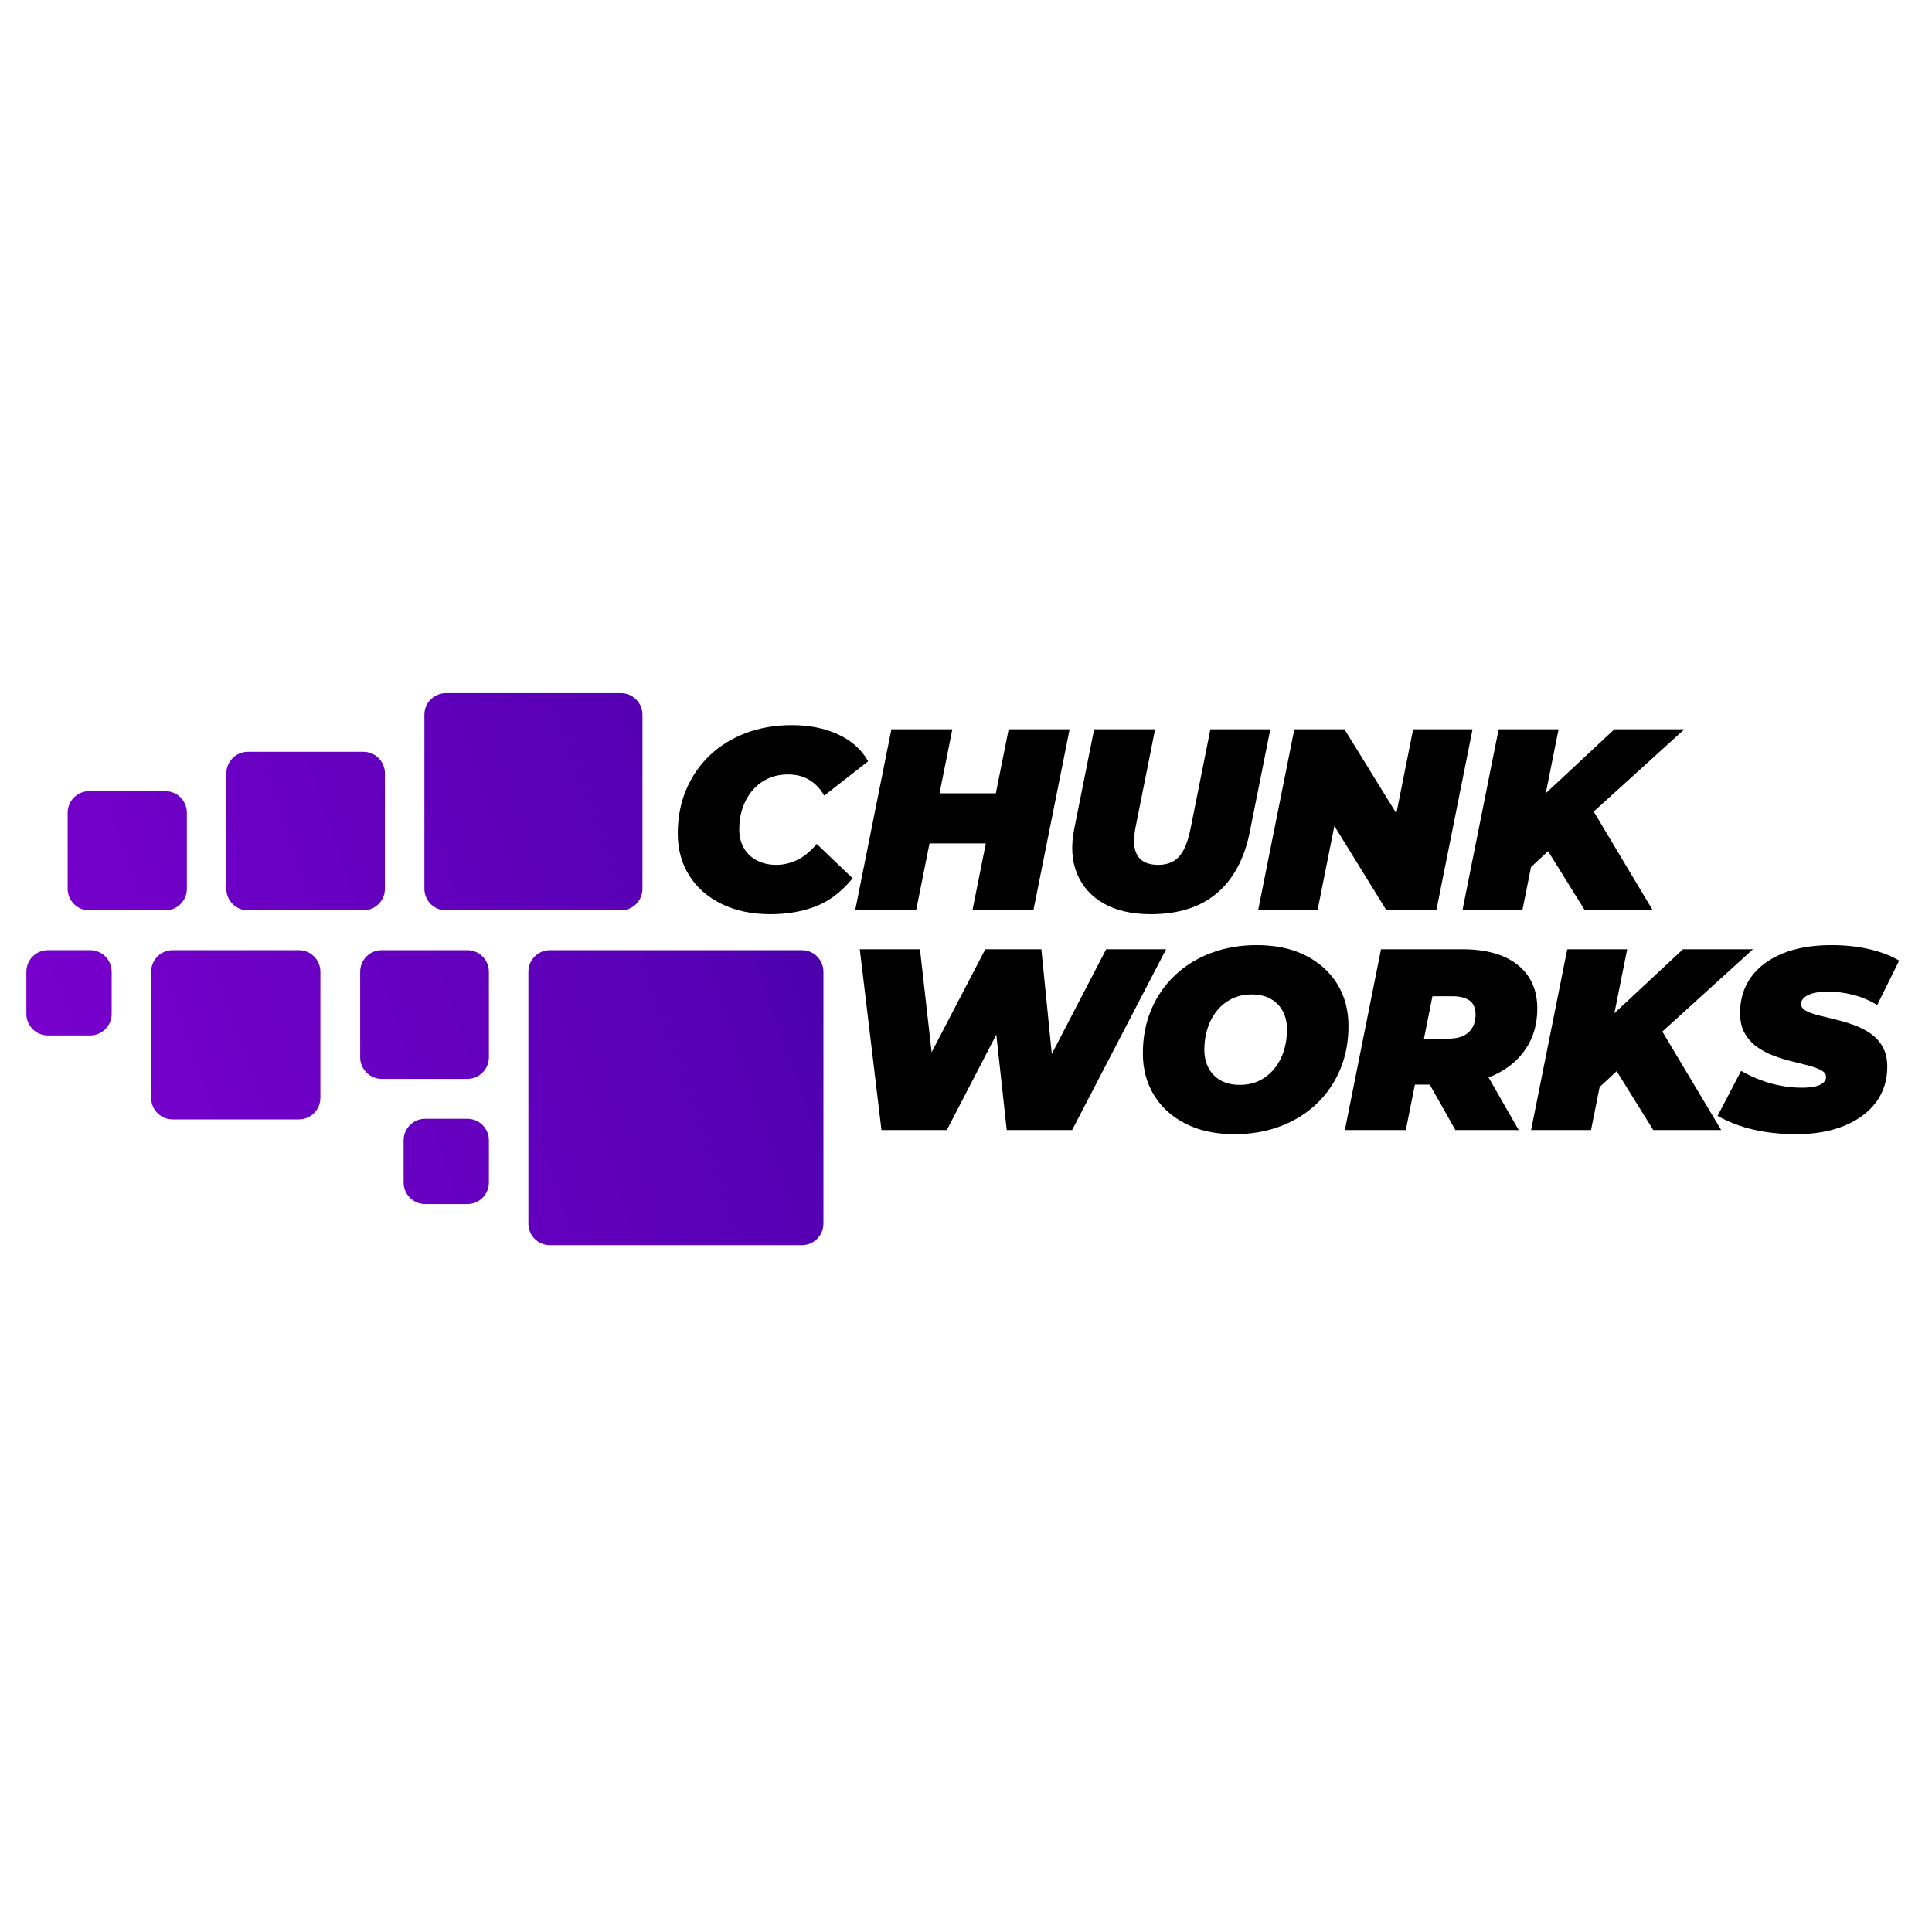
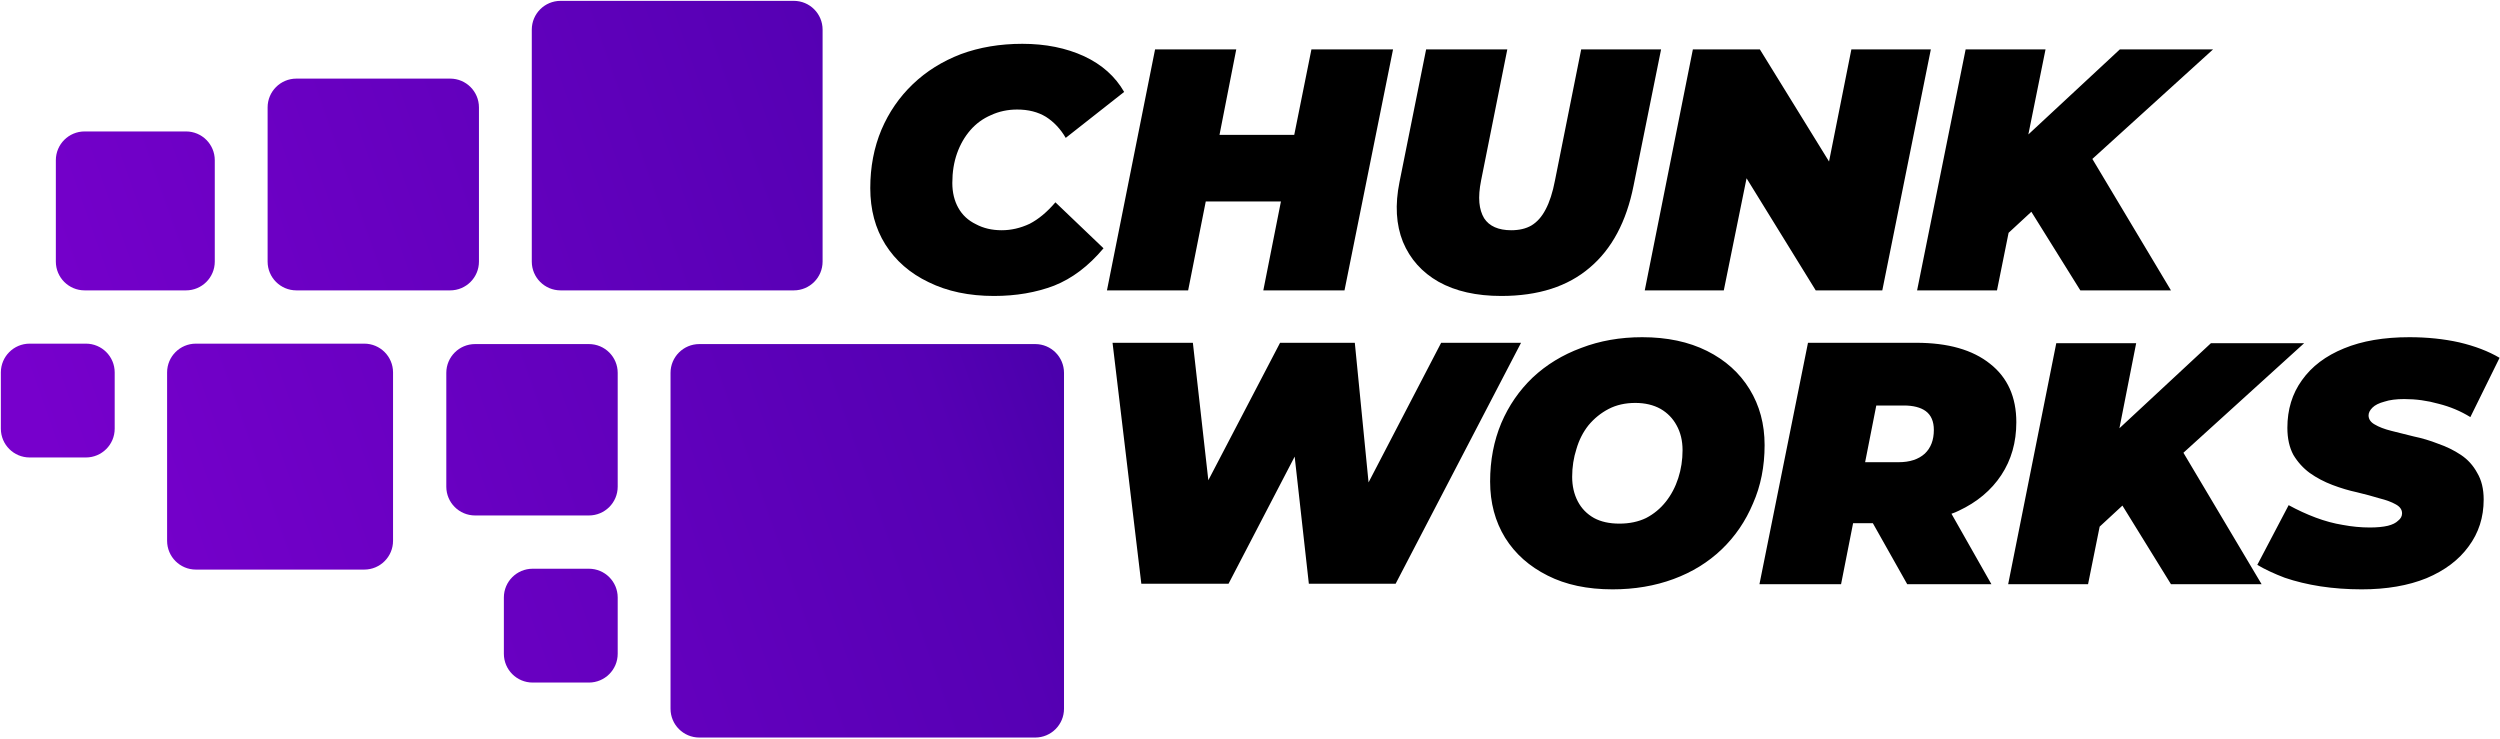
- <svg xmlns="http://www.w3.org/2000/svg" viewBox="0 0 600 600" version="1.1" xml:space="preserve" style="fill-rule:evenodd;clip-rule:evenodd;stroke-linejoin:round;stroke-miterlimit:2;">
-   <g transform="matrix(1.18474,0,0,1.18474,24.3678,-252.607)">
-     <g transform="matrix(0.607827,0,0,0.607827,143.585,236.127)">
-       <path d="M131.712,416.099L154.86,371.682L179.033,371.682L183.54,416.831L206.993,371.682L232.836,371.682L192.289,449.659L164.106,449.659L159.6,408.513L138.262,449.659L110.079,449.659L100.722,371.682L126.677,371.682L131.712,416.099Z" style="fill-rule:nonzero;" />
-     </g>
-     <g transform="matrix(0.168541,0,0,0.168541,-144.561,304.535)">
-       <path d="M2655.81,1222.19C2626.61,1222.19 2601.37,1216.84 2580.08,1206.12C2558.79,1195.41 2542.32,1180.61 2530.67,1161.73C2519.01,1142.85 2513.19,1121.09 2513.19,1096.45C2513.19,1071.54 2517.54,1048.84 2526.25,1028.36C2534.95,1007.87 2547.2,990.123 2563.01,975.125C2578.81,960.127 2597.55,948.544 2619.25,940.375C2640.94,932.207 2664.64,928.122 2690.36,928.122C2719.55,928.122 2744.79,933.479 2766.08,944.192C2787.37,954.905 2803.85,969.702 2815.5,988.583C2827.15,1007.47 2832.97,1029.23 2832.97,1053.87C2832.97,1078.77 2828.62,1101.47 2819.91,1121.96C2811.21,1142.45 2798.96,1160.19 2783.16,1175.19C2767.35,1190.19 2748.61,1201.77 2726.91,1209.94C2705.22,1218.11 2681.52,1222.19 2655.81,1222.19ZM2663.84,1145.46C2675.62,1145.46 2686,1143.18 2694.97,1138.63C2703.95,1134.08 2711.65,1127.79 2718.08,1119.75C2724.5,1111.71 2729.32,1102.54 2732.54,1092.23C2735.75,1081.92 2737.36,1071.01 2737.36,1059.49C2737.36,1048.51 2735.15,1038.93 2730.73,1030.77C2726.31,1022.6 2720.02,1016.24 2711.85,1011.68C2703.68,1007.13 2693.84,1004.85 2682.32,1004.85C2670.8,1004.85 2660.49,1007.13 2651.39,1011.68C2642.28,1016.24 2634.51,1022.53 2628.09,1030.57C2621.66,1038.6 2616.84,1047.77 2613.62,1058.08C2610.41,1068.39 2608.8,1079.31 2608.8,1090.83C2608.8,1101.54 2611.01,1111.05 2615.43,1119.35C2619.85,1127.65 2626.14,1134.08 2634.31,1138.63C2642.48,1143.18 2652.32,1145.46 2663.84,1145.46Z" style="fill-rule:nonzero;" />
-     </g>
-     <g transform="matrix(0.607827,0,0,0.607827,143.585,236.127)">
-       <path d="M340.132,430.053L336.211,449.659L309.922,449.659L325.517,371.682L360.495,371.682C370.818,371.682 378.801,373.929 384.445,378.422C390.089,382.915 392.911,389.209 392.911,397.303C392.911,403.838 391.296,409.557 388.065,414.458C384.835,419.359 380.268,423.184 374.364,425.932C373.563,426.305 372.742,426.652 371.902,426.974L384.891,449.659L357.599,449.659L346.528,430.053L340.132,430.053ZM344.047,410.225L354.814,410.225C358.453,410.225 361.275,409.315 363.28,407.496C365.285,405.676 366.288,403.133 366.288,399.865C366.288,397.043 365.415,395.02 363.67,393.794C361.925,392.569 359.53,391.956 356.485,391.956L347.691,391.956L344.047,410.225Z" style="fill-rule:nonzero;" />
-     </g>
-     <g transform="matrix(0.607827,0,0,0.607827,143.585,236.127)">
-       <path d="M426.159,399.27L455.738,371.682L485.926,371.682L446.836,407.18L472.224,449.659L442.928,449.659L427.149,424.264L419.793,431.1L416.081,449.659L390.238,449.659L405.833,371.682L431.677,371.682L426.159,399.27Z" style="fill-rule:nonzero;" />
-     </g>
-     <g transform="matrix(0.168541,0,0,0.168541,-144.561,304.535)">
-       <path d="M3528.78,1222.19C3512.17,1222.19 3496.24,1220.99 3480.97,1218.58C3465.7,1216.17 3451.84,1212.75 3439.39,1208.33C3426.94,1203.91 3416.16,1199.03 3407.05,1193.67L3443.61,1123.77C3454.05,1129.66 3464.57,1134.55 3475.14,1138.43C3485.72,1142.31 3496.3,1145.19 3506.88,1147.07C3517.46,1148.94 3527.97,1149.88 3538.42,1149.88C3546.72,1149.88 3553.62,1149.21 3559.11,1147.87C3564.6,1146.53 3568.75,1144.59 3571.56,1142.05C3574.37,1139.5 3575.78,1136.62 3575.78,1133.41C3575.78,1129.12 3573.37,1125.64 3568.55,1122.96C3563.73,1120.29 3557.37,1117.88 3549.47,1115.73C3541.57,1113.59 3532.86,1111.38 3523.35,1109.1C3513.85,1106.83 3504.27,1103.88 3494.63,1100.27C3484.99,1096.65 3476.22,1092.03 3468.32,1086.41C3460.41,1080.78 3454.05,1073.68 3449.23,1065.11C3444.41,1056.54 3442,1046.1 3442,1033.78C3442,1012.35 3447.69,993.739 3459.08,977.937C3470.46,962.136 3486.8,949.883 3508.09,941.179C3529.38,932.474 3554.76,928.122 3584.22,928.122C3605.11,928.122 3624.59,930.198 3642.67,934.349C3660.75,938.5 3676.35,944.46 3689.47,952.226L3655.32,1021.33C3644.07,1014.36 3631.82,1009.14 3618.56,1005.66C3605.31,1002.18 3591.85,1000.44 3578.19,1000.44C3569.08,1000.44 3561.45,1001.31 3555.29,1003.05C3549.13,1004.79 3544.51,1007.13 3541.43,1010.08C3538.35,1013.02 3536.81,1016.1 3536.81,1019.32C3536.81,1023.6 3539.22,1027.15 3544.04,1029.96C3548.86,1032.77 3555.29,1035.18 3563.33,1037.19C3571.36,1039.2 3580.13,1041.35 3589.64,1043.62C3599.15,1045.9 3608.66,1048.71 3618.16,1052.06C3627.67,1055.4 3636.44,1059.82 3644.48,1065.32C3652.51,1070.81 3658.94,1077.77 3663.76,1086.2C3668.58,1094.64 3670.99,1105.02 3670.99,1117.34C3670.99,1138.23 3665.23,1156.51 3653.72,1172.18C3642.2,1187.84 3625.8,1200.1 3604.5,1208.93C3583.21,1217.77 3557.97,1222.19 3528.78,1222.19Z" style="fill-rule:nonzero;" />
-     </g>
-   </g>
-   <g transform="matrix(0.446298,0,0,0.446298,-48.35,31.8728)">
-     <path d="M681.324,604.757C681.324,596.478 674.603,589.757 666.324,589.757L491.011,589.757C482.732,589.757 476.011,596.478 476.011,604.757L476.011,780.07C476.011,788.349 482.732,795.07 491.011,795.07L666.324,795.07C674.603,795.07 681.324,788.349 681.324,780.07L681.324,604.757ZM448.537,722.081C448.537,713.802 441.816,707.081 433.537,707.081L404.189,707.081C395.911,707.081 389.189,713.802 389.189,722.081L389.189,751.429C389.189,759.707 395.911,766.429 404.189,766.429L433.537,766.429C441.816,766.429 448.537,759.707 448.537,751.429L448.537,722.081ZM331.283,604.757C331.283,596.478 324.561,589.757 316.283,589.757L228.511,589.757C220.232,589.757 213.511,596.478 213.511,604.757L213.511,692.529C213.511,700.808 220.232,707.529 228.511,707.529L316.283,707.529C324.561,707.529 331.283,700.808 331.283,692.529L331.283,604.757ZM448.537,604.757C448.537,596.478 441.816,589.757 433.537,589.757L373.968,589.757C365.69,589.757 358.968,596.478 358.968,604.757L358.968,664.326C358.968,672.605 365.69,679.326 373.968,679.326L433.537,679.326C441.816,679.326 448.537,672.605 448.537,664.326L448.537,604.757ZM186.037,604.757C186.037,596.478 179.316,589.757 171.037,589.757L141.689,589.757C133.41,589.757 126.689,596.478 126.689,604.757L126.689,634.105C126.689,642.384 133.41,649.105 141.689,649.105L171.037,649.105C179.316,649.105 186.037,642.384 186.037,634.105L186.037,604.757ZM555.388,425.917C555.388,417.639 548.667,410.917 540.388,410.917L418.658,410.917C410.38,410.917 403.658,417.639 403.658,425.917L403.658,547.059C403.658,555.338 410.38,562.059 418.658,562.059L540.388,562.059C548.667,562.059 555.388,555.338 555.388,547.059L555.388,425.917ZM376.185,466.716C376.185,458.438 369.463,451.716 361.185,451.716L280.842,451.716C272.563,451.716 265.842,458.438 265.842,466.716L265.842,547.059C265.842,555.338 272.563,562.059 280.842,562.059L361.185,562.059C369.463,562.059 376.185,555.338 376.185,547.059L376.185,466.716ZM238.368,494.109C238.368,485.831 231.647,479.109 223.368,479.109L170.418,479.109C162.139,479.109 155.418,485.831 155.418,494.109L155.418,547.059C155.418,555.338 162.139,562.059 170.418,562.059L223.368,562.059C231.647,562.059 238.368,555.338 238.368,547.059L238.368,494.109Z" style="fill:url(#_Linear1);" />
-   </g>
-   <g transform="matrix(0.199677,0,0,0.199677,125.392,39.8704)">
-     <path d="M570.399,1222.19C541.474,1222.19 516.165,1216.9 494.471,1206.32C472.777,1195.75 455.971,1181.02 444.053,1162.13C432.135,1143.25 426.176,1121.36 426.176,1096.45C426.176,1071.81 430.528,1049.18 439.232,1028.56C447.937,1007.93 460.19,990.123 475.991,975.125C491.793,960.127 510.54,948.544 532.234,940.375C553.928,932.207 577.764,928.122 603.743,928.122C630.793,928.122 654.763,932.943 675.654,942.585C696.544,952.226 712.078,966.153 722.255,984.365L653.96,1037.8C648.068,1027.35 640.435,1019.25 631.061,1013.49C621.687,1007.73 610.572,1004.85 597.717,1004.85C586.468,1004.85 576.224,1006.93 566.984,1011.08C557.744,1015.23 549.777,1021.12 543.081,1028.76C536.385,1036.39 531.163,1045.43 527.413,1055.87C523.664,1066.32 521.789,1077.84 521.789,1090.42C521.789,1101.4 524.199,1111.05 529.02,1119.35C533.841,1127.65 540.604,1134.08 549.308,1138.63C558.012,1143.18 568.122,1145.46 579.639,1145.46C590.62,1145.46 601.399,1142.92 611.979,1137.83C622.558,1132.74 632.668,1124.44 642.31,1112.92L698.151,1166.35C681.01,1187.24 661.928,1201.77 640.903,1209.94C619.879,1218.11 596.378,1222.19 570.399,1222.19Z" style="fill-rule:nonzero;" />
-     <g transform="matrix(3.6064,0,0,3.6064,342.226,-54.2269)">
-       <path d="M136.166,301.799L160.45,301.799L165.975,274.173L192.264,274.173L176.669,352.149L150.38,352.149L156.128,323.41L131.844,323.41L126.096,352.149L99.806,352.149L115.402,274.173L141.691,274.173L136.166,301.799Z" style="fill-rule:nonzero;" />
-     </g>
-     <path d="M1161.75,1222.19C1132.56,1222.19 1108.19,1216.63 1088.64,1205.52C1069.09,1194.41 1055.23,1178.87 1047.06,1158.92C1038.89,1138.97 1037.48,1115.73 1042.84,1089.22L1073.77,934.55L1168.58,934.55L1138.05,1087.61C1136.18,1097.52 1135.51,1106.09 1136.04,1113.32C1136.58,1120.55 1138.38,1126.58 1141.46,1131.4C1144.55,1136.22 1148.76,1139.77 1154.12,1142.05C1159.48,1144.32 1165.9,1145.46 1173.4,1145.46C1182.51,1145.46 1190.34,1143.59 1196.9,1139.84C1203.47,1136.09 1208.96,1129.93 1213.38,1121.36C1217.8,1112.79 1221.34,1101.54 1224.02,1087.61L1254.55,934.55L1347.76,934.55L1316.02,1093.24C1307.72,1135.28 1290.71,1167.29 1265,1189.25C1239.29,1211.21 1204.87,1222.19 1161.75,1222.19Z" style="fill-rule:nonzero;" />
-     <g transform="matrix(3.6064,0,0,3.6064,342.226,-54.2269)">
-       <path d="M333.182,310.445L340.42,274.173L366.041,274.173L350.445,352.149L328.835,352.149L306.441,315.877L299.204,352.149L273.583,352.149L289.178,274.173L310.789,274.173L333.182,310.445Z" style="fill-rule:nonzero;" />
-     </g>
-     <g transform="matrix(3.6064,0,0,3.6064,342.226,-54.2269)">
-       <path d="M397.618,301.761L427.197,274.173L457.385,274.173L418.294,309.67L443.683,352.149L414.386,352.149L398.608,326.755L391.252,333.591L387.54,352.149L361.696,352.149L377.292,274.173L403.135,274.173L397.618,301.761Z" style="fill-rule:nonzero;" />
-     </g>
-   </g>
+ <svg xmlns="http://www.w3.org/2000/svg" version="1.2" viewBox="0 0 582 172">
  <defs>
-     <linearGradient id="_Linear1" x1="0" y1="0" x2="1" y2="0" gradientUnits="userSpaceOnUse" gradientTransform="matrix(897.643,-306.647,306.647,897.643,169.89,700.756)">
-       <stop offset="0" style="stop-color:rgb(119,0,204);stop-opacity:1" />
-       <stop offset="0.47" style="stop-color:rgb(86,0,180);stop-opacity:1" />
-       <stop offset="1" style="stop-color:rgb(0,0,119);stop-opacity:1" />
+     <linearGradient id="g1" x2="1" gradientUnits="userSpaceOnUse" gradientTransform="matrix(400.616,-136.856,117.696,344.53,19.472,129.619)">
+       <stop offset="0" stop-color="#7700cc" />
+       <stop offset=".47" stop-color="#5600b4" />
+       <stop offset="1" stop-color="#000077" />
    </linearGradient>
  </defs>
+   <style>
+ 		.s0 { fill: url(#g1) } 
+ 		.s1 { fill: #000000 } 
+ 	</style>
+   <path id="Elemen" fill-rule="evenodd" class="s0" d="m247.7 165c0 3.7-3 6.7-6.7 6.7h-78.2c-3.7 0-6.7-3-6.7-6.7v-78.2c0-3.7 3-6.7 6.7-6.7h78.2c3.7 0 6.7 3 6.7 6.7zm-103.9-12.8c0 3.7-3 6.7-6.7 6.7h-13.1c-3.7 0-6.7-3-6.7-6.7v-13.1c0-3.7 3-6.7 6.7-6.7h13.1c3.7 0 6.7 3 6.7 6.7zm-52.3-26.3c0 3.7-3 6.7-6.7 6.7h-39.2c-3.7 0-6.7-3-6.7-6.7v-39.2c0-3.7 3-6.7 6.7-6.7h39.2c3.7 0 6.7 3 6.7 6.7zm52.3-12.6c0 3.7-3 6.7-6.7 6.7h-26.5c-3.7 0-6.7-3-6.7-6.7v-26.5c0-3.7 3-6.7 6.7-6.7h26.5c3.7 0 6.7 3 6.7 6.7zm-117.1-13.5c0 3.7-3 6.7-6.7 6.7h-13.1c-3.7 0-6.7-3-6.7-6.7v-13.1c0-3.7 3-6.7 6.7-6.7h13.1c3.7 0 6.7 3 6.7 6.7zm164.8-38.9c0 3.7-3 6.7-6.7 6.7h-54.3c-3.7 0-6.7-3-6.7-6.7v-54c0-3.7 3-6.7 6.7-6.7h54.3c3.7 0 6.7 3 6.7 6.7zm-80 0c0 3.7-3 6.7-6.7 6.7h-35.8c-3.7 0-6.7-3-6.7-6.7v-35.9c0-3.7 3-6.7 6.7-6.7h35.8c3.7 0 6.7 3 6.7 6.7zm-61.5 0c0 3.7-3 6.7-6.7 6.7h-23.6c-3.7 0-6.7-3-6.7-6.7v-23.6c0-3.7 3-6.7 6.7-6.7h23.6c3.7 0 6.7 3 6.7 6.7z" />
+   <path id="Chunk Works" fill-rule="evenodd" class="s1" d="m281.3 111.8l16.7-32h17.4l3.2 32.5 16.9-32.5h18.6l-29.2 56.1h-20.2l-3.3-29.6-15.4 29.6h-20.3l-6.7-56.1h18.7zm94.1 25.4q-8.8 0-15.1-3.2-6.4-3.2-9.9-8.8-3.5-5.7-3.5-13.1 0-7.4 2.6-13.6 2.6-6.1 7.3-10.6 4.8-4.5 11.3-6.9 6.5-2.5 14.2-2.5 8.7 0 15.1 3.2 6.4 3.2 9.9 8.9 3.5 5.7 3.5 13 0 7.5-2.7 13.6-2.6 6.2-7.3 10.7-4.7 4.5-11.2 6.9-6.5 2.4-14.2 2.4zm1.6-15.3q3.5 0 6.2-1.3 2.7-1.4 4.6-3.8 1.9-2.4 2.9-5.5 1-3.1 1-6.5 0-3.3-1.4-5.8-1.3-2.4-3.7-3.8-2.5-1.4-5.9-1.4-3.5 0-6.2 1.4-2.7 1.4-4.7 3.8-1.9 2.4-2.8 5.5-1 3.1-1 6.5 0 3.2 1.3 5.7 1.3 2.5 3.8 3.9 2.4 1.3 5.9 1.3zm54.4-0.1l-2.8 14.2h-19l11.3-56.2h25.2q11.1 0 17.2 4.9 6.1 4.8 6.1 13.6 0 7-3.5 12.3-3.5 5.3-9.9 8.3-0.8 0.4-1.7 0.7l9.3 16.4h-19.6l-8-14.2zm2.8-14.2h7.8q3.9 0 6.1-2 2.1-2 2.1-5.5 0-3-1.9-4.4-1.8-1.3-5.1-1.3h-6.4zm59.2-7.9l21.3-19.8h21.7l-28.1 25.5 18.2 30.6h-21.1l-11.3-18.3-5.3 4.9-2.7 13.4h-18.6l11.2-56.1h18.6zm56.4 37.5q-5 0-9.6-0.7-4.5-0.7-8.3-2-3.7-1.4-6.4-3l7.3-13.9q3.1 1.7 6.3 2.9 3.2 1.2 6.3 1.7 3.2 0.6 6.3 0.6 2.5 0 4.2-0.4 1.6-0.4 2.4-1.2 0.9-0.7 0.9-1.7 0-1.3-1.5-2.1-1.4-0.8-3.8-1.4-2.3-0.7-5.2-1.4-2.8-0.6-5.7-1.7-2.9-1.1-5.3-2.8-2.3-1.7-3.8-4.2-1.4-2.6-1.4-6.3 0-6.4 3.4-11.1 3.4-4.8 9.8-7.4 6.3-2.6 15.2-2.6 6.2 0 11.6 1.2 5.5 1.3 9.4 3.6l-6.8 13.8q-3.4-2.1-7.4-3.1-3.9-1.1-8-1.1-2.8 0-4.6 0.6-1.9 0.5-2.8 1.4-0.9 0.9-0.9 1.8 0 1.3 1.4 2.1 1.5 0.9 3.9 1.5 2.4 0.6 5.2 1.3 2.9 0.6 5.7 1.7 2.9 1 5.3 2.6 2.4 1.6 3.8 4.2 1.5 2.5 1.5 6.2 0 6.2-3.5 10.9-3.4 4.7-9.8 7.4-6.4 2.6-15.1 2.6zm-318.4-68.3q-8.7 0-15.2-3.2-6.5-3.1-10.1-8.8-3.5-5.6-3.5-13.1 0-7.4 2.6-13.6 2.6-6.1 7.3-10.6 4.7-4.5 11.2-7 6.5-2.4 14.3-2.4 8.1 0 14.4 2.9 6.2 2.9 9.3 8.3l-13.6 10.7q-1.8-3.1-4.6-4.9-2.8-1.7-6.7-1.7-3.3 0-6.1 1.3-2.8 1.2-4.8 3.5-2 2.3-3.1 5.4-1.1 3.1-1.1 6.9 0 3.3 1.4 5.8 1.4 2.5 4.1 3.8 2.6 1.4 6 1.4 3.3 0 6.5-1.5 3.1-1.6 6-5l11.2 10.7q-5.2 6.2-11.5 8.7-6.3 2.4-14 2.4zm52.5-37.5h17.4l4-19.9h19l-11.3 56.1h-18.9l4.1-20.7h-17.5l-4.1 20.7h-18.9l11.2-56.1h18.9zm65.6 37.5q-8.7 0-14.6-3.3-5.8-3.3-8.3-9.3-2.4-6-0.8-13.9l6.2-30.9h18.9l-6.1 30.5q-0.6 3-0.4 5.2 0.2 2.1 1.1 3.6 0.9 1.4 2.5 2.1 1.6 0.7 3.8 0.7 2.8 0 4.7-1.1 2-1.2 3.3-3.7 1.4-2.6 2.2-6.8l6.1-30.5h18.6l-6.4 31.7q-2.5 12.6-10.2 19.1-7.7 6.6-20.6 6.6zm76.3-31.3l5.2-26.1h18.5l-11.3 56.1h-15.5l-16.1-26.1-5.3 26.1h-18.4l11.2-56.1h15.6zm46.4-6.3l21.3-19.8h21.7l-28.1 25.5 18.3 30.6h-21.1l-11.4-18.3-5.3 4.9-2.7 13.4h-18.6l11.3-56.1h18.6z" />
</svg>
